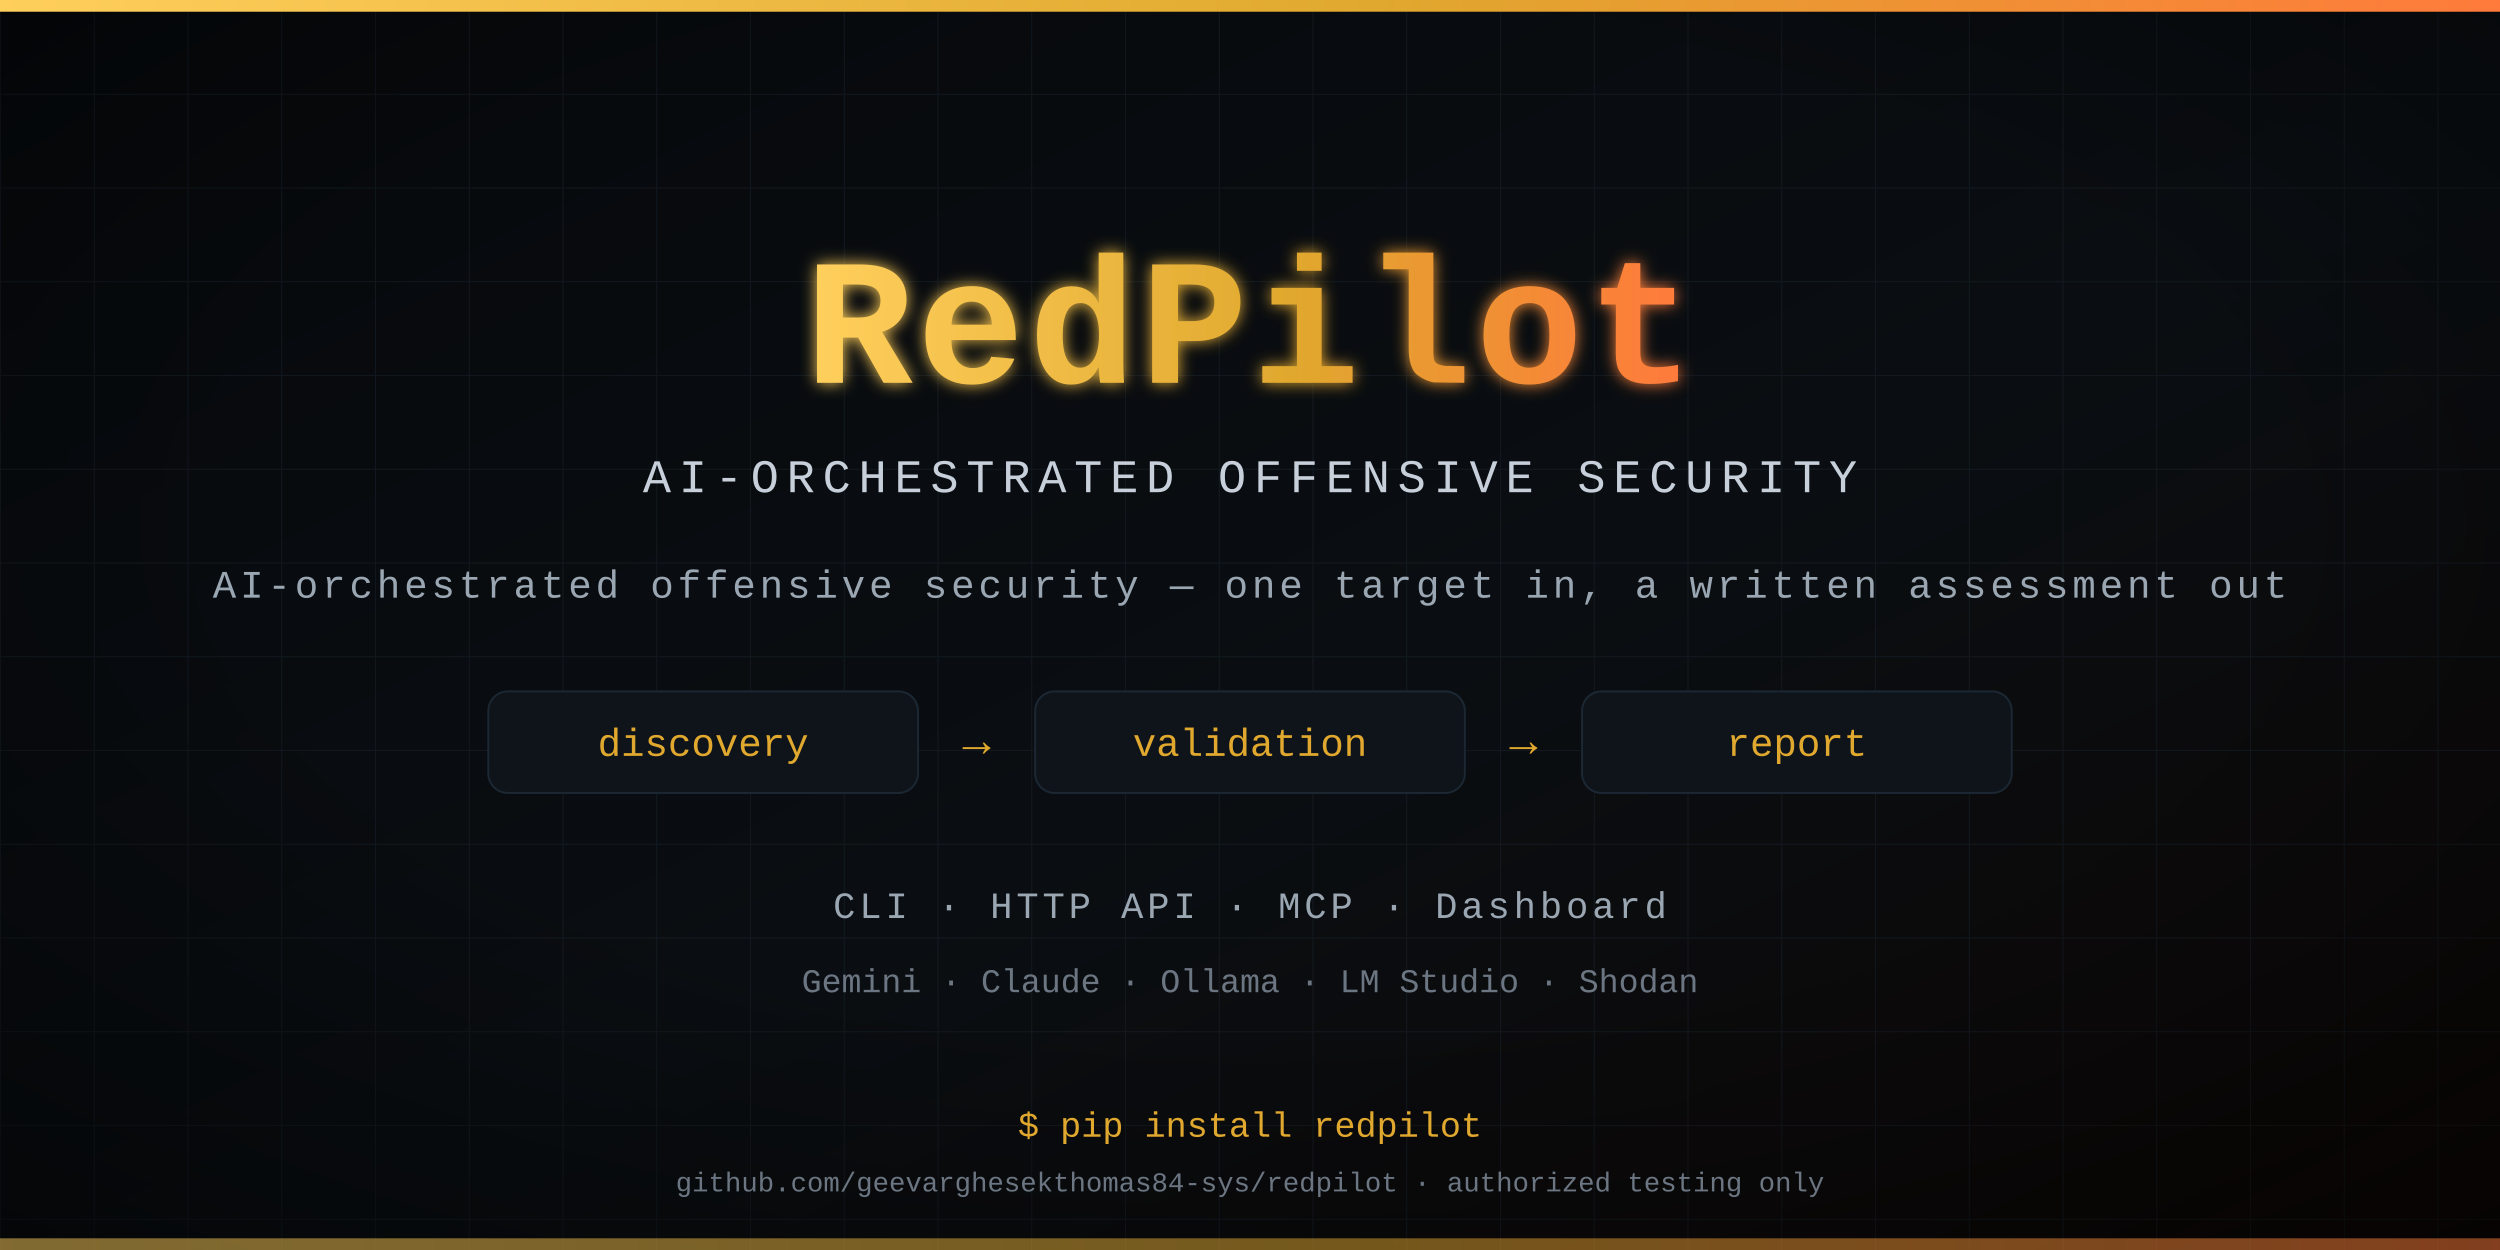
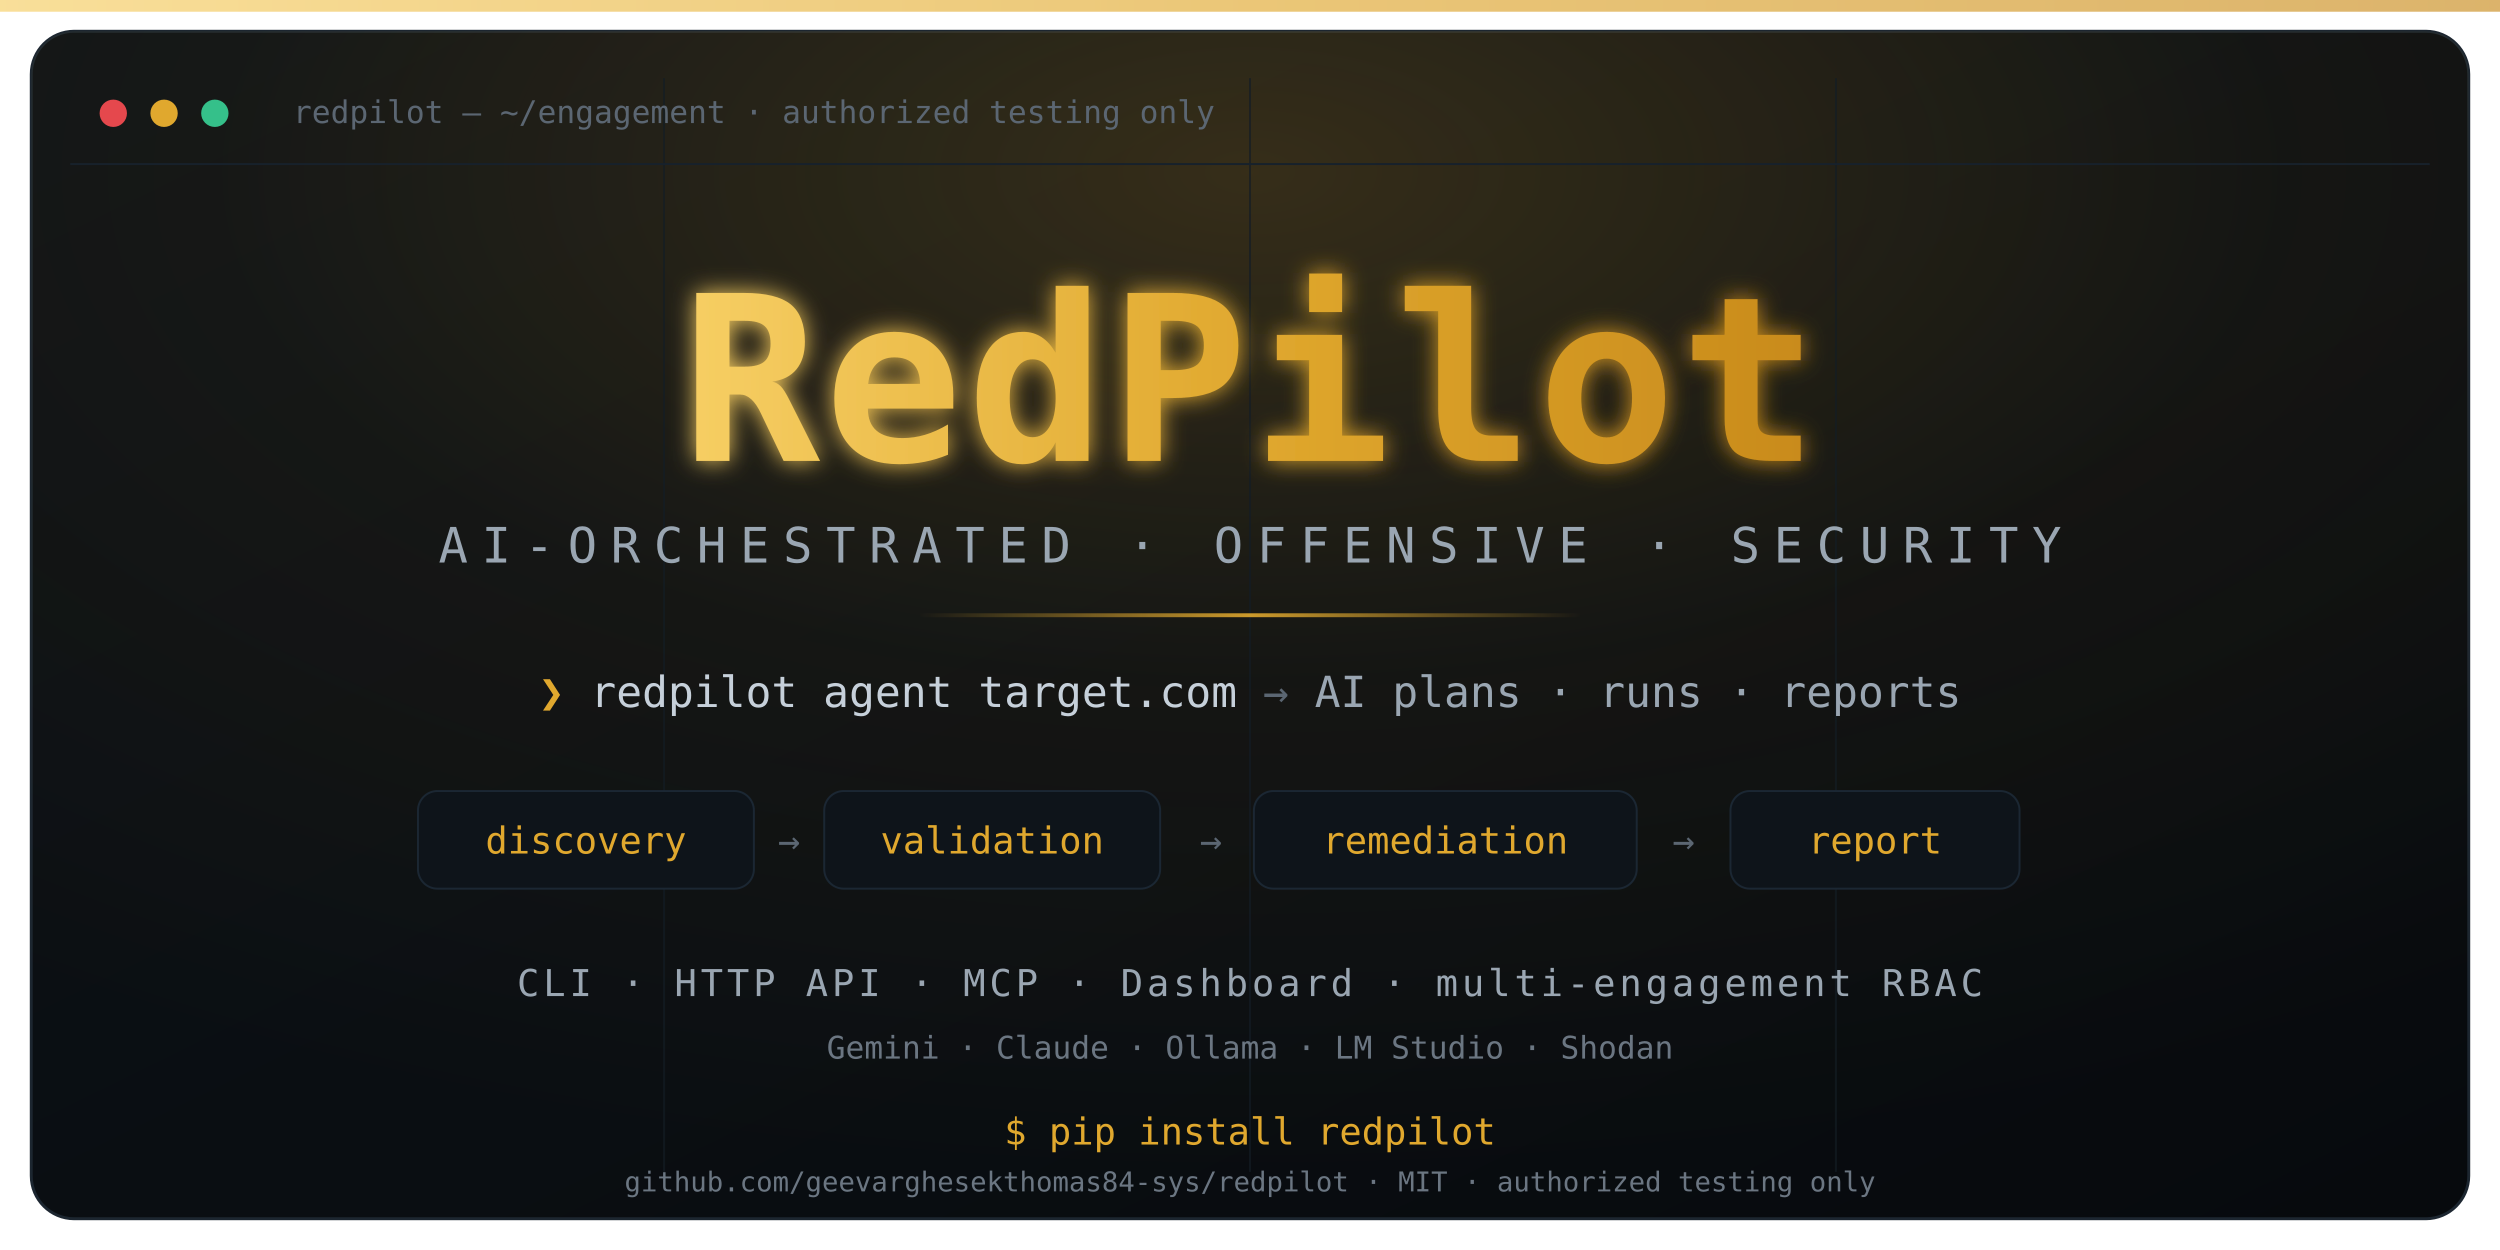
<svg xmlns="http://www.w3.org/2000/svg" width="1280" height="640" viewBox="0 0 1280 640" fill="none" role="img" aria-label="RedPilot — AI-orchestrated offensive security">
  <defs>
    <linearGradient id="bg" x1="0" y1="0" x2="1" y2="1">
-       <stop offset="0" stop-color="#06080b" />
+       <stop offset="0" stop-color="#0c1116" />
      <stop offset="0.55" stop-color="#0a0e12" />
-       <stop offset="1" stop-color="#0d0705" />
+       <stop offset="1" stop-color="#070a0d" />
    </linearGradient>
+     <radialGradient id="glow" cx="0.5" cy="0.12" r="0.85">
+       <stop offset="0" stop-color="#E0A82E" stop-opacity="0.20" />
+       <stop offset="0.5" stop-color="#E0A82E" stop-opacity="0.05" />
+       <stop offset="1" stop-color="#E0A82E" stop-opacity="0" />
+     </radialGradient>
    <linearGradient id="amber" x1="0" y1="0" x2="1" y2="0">
-       <stop offset="0" stop-color="#ffcf5c" />
-       <stop offset="0.55" stop-color="#E0A82E" />
-       <stop offset="1" stop-color="#ff7a3b" />
+       <stop offset="0" stop-color="#F6CE63" />
+       <stop offset="0.5" stop-color="#E0A82E" />
+       <stop offset="1" stop-color="#C98B1C" />
    </linearGradient>
-     <pattern id="grid" width="48" height="48" patternUnits="userSpaceOnUse">
-       <path d="M48 0H0V48" fill="none" stroke="#1b2733" stroke-width="1" stroke-opacity="0.45" />
-     </pattern>
-     <radialGradient id="vig" cx="0.5" cy="0.42" r="0.8">
-       <stop offset="0.5" stop-color="#000000" stop-opacity="0" />
-       <stop offset="1" stop-color="#000000" stop-opacity="0.6" />
-     </radialGradient>
-     <filter id="glow" x="-20%" y="-20%" width="140%" height="140%">
-       <feGaussianBlur stdDeviation="4" result="b" />
+     <linearGradient id="rule" x1="0" y1="0" x2="1" y2="0">
+       <stop offset="0" stop-color="#E0A82E" stop-opacity="0" />
+       <stop offset="0.5" stop-color="#E0A82E" stop-opacity="0.9" />
+       <stop offset="1" stop-color="#E0A82E" stop-opacity="0" />
+     </linearGradient>
+     <filter id="soft" x="-20%" y="-20%" width="140%" height="140%">
+       <feGaussianBlur stdDeviation="6" result="b" />
      <feMerge>
        <feMergeNode in="b" />
        <feMergeNode in="SourceGraphic" />
      </feMerge>
    </filter>
+     <style>
+       .mono { font-family: 'JetBrains Mono','DejaVu Sans Mono','Courier New',monospace; }
+       .wm   { font-family: 'JetBrains Mono','DejaVu Sans Mono','Courier New',monospace; font-weight: 800; }
+     </style>
  </defs>
-   <rect width="1280" height="640" fill="url(#bg)" />
-   <rect width="1280" height="640" fill="url(#grid)" />
-   <rect width="1280" height="640" fill="url(#vig)" />
-   <rect x="0" y="0" width="1280" height="6" fill="url(#amber)" />
-   <rect x="0" y="634" width="1280" height="6" fill="url(#amber)" opacity="0.5" />
-   <text class="m" x="640" y="196" font-family="'JetBrains Mono','Courier New',monospace" font-weight="800" font-size="92" fill="url(#amber)" filter="url(#glow)" text-anchor="middle" letter-spacing="2">RedPilot</text>
-   <text x="640" y="252" font-family="'JetBrains Mono','Courier New',monospace" font-size="24" fill="#c7d0da" text-anchor="middle" letter-spacing="4">AI-ORCHESTRATED OFFENSIVE SECURITY</text>
-   <text x="640" y="306" font-family="'JetBrains Mono','Courier New',monospace" font-size="20" fill="#9AA6B2" text-anchor="middle" letter-spacing="2">AI-orchestrated offensive security — one target in, a written assessment out</text>
-   <g font-family="'JetBrains Mono','Courier New',monospace" font-size="20" text-anchor="middle">
-     <g transform="translate(360,380)">
-       <rect x="-110" y="-26" width="220" height="52" rx="10" fill="#0e141a" stroke="#1b2733" />
+   <rect x="16" y="16" width="1248" height="608" rx="22" fill="url(#bg)" stroke="#1c2630" stroke-width="1.5" />
+   <rect x="16" y="16" width="1248" height="608" rx="22" fill="url(#glow)" />
+   <rect x="0" y="0" width="1280" height="6" fill="url(#amber)" opacity="0.65" />
+   <g stroke="#131c24" stroke-width="1" opacity="0.7">
+     <line x1="340" y1="40" x2="340" y2="600" />
+     <line x1="640" y1="40" x2="640" y2="600" />
+     <line x1="940" y1="40" x2="940" y2="600" />
+   </g>
+   <g>
+     <circle cx="58" cy="58" r="7" fill="#E5484D" />
+     <circle cx="84" cy="58" r="7" fill="#E0A82E" />
+     <circle cx="110" cy="58" r="7" fill="#35C08A" />
+     <text x="150" y="63" class="mono" font-size="16" fill="#5B6672">redpilot — ~/engagement · authorized testing only</text>
+   </g>
+   <line x1="36" y1="84" x2="1244" y2="84" stroke="#17212b" />
+   <text x="640" y="236" text-anchor="middle" class="wm" font-size="118" letter-spacing="2" fill="url(#amber)" filter="url(#soft)">RedPilot</text>
+   <text x="640" y="288" text-anchor="middle" class="mono" font-size="25" letter-spacing="7" fill="#9AA6B2">AI-ORCHESTRATED · OFFENSIVE · SECURITY</text>
+   <rect x="470" y="314" width="340" height="2" fill="url(#rule)" />
+   <text x="640" y="362" text-anchor="middle" class="mono" font-size="22" fill="#C6D0DA">
+     <tspan fill="#E0A82E">❯</tspan>  redpilot agent target.com  <tspan fill="#5B6672">→</tspan>
+     <tspan fill="#9AA6B2">AI plans · runs · reports</tspan>
+   </text>
+   <g class="mono" font-size="19" text-anchor="middle">
+     <g transform="translate(300,430)">
+       <rect x="-86" y="-25" width="172" height="50" rx="10" fill="#0e141a" stroke="#1b2733" />
      <text y="7" fill="#E0A82E">discovery</text>
    </g>
-     <text x="500" y="387" fill="#E0A82E" font-size="24">→</text>
-     <g transform="translate(640,380)">
-       <rect x="-110" y="-26" width="220" height="52" rx="10" fill="#0e141a" stroke="#1b2733" />
+     <text x="404" y="437" fill="#5B6672">→</text>
+     <g transform="translate(508,430)">
+       <rect x="-86" y="-25" width="172" height="50" rx="10" fill="#0e141a" stroke="#1b2733" />
      <text y="7" fill="#E0A82E">validation</text>
    </g>
-     <text x="780" y="387" fill="#E0A82E" font-size="24">→</text>
-     <g transform="translate(920,380)">
-       <rect x="-110" y="-26" width="220" height="52" rx="10" fill="#0e141a" stroke="#1b2733" />
+     <text x="620" y="437" fill="#5B6672">→</text>
+     <g transform="translate(740,430)">
+       <rect x="-98" y="-25" width="196" height="50" rx="10" fill="#0e141a" stroke="#1b2733" />
+       <text y="7" fill="#E0A82E">remediation</text>
+     </g>
+     <text x="862" y="437" fill="#5B6672">→</text>
+     <g transform="translate(960,430)">
+       <rect x="-74" y="-25" width="148" height="50" rx="10" fill="#0e141a" stroke="#1b2733" />
      <text y="7" fill="#E0A82E">report</text>
    </g>
  </g>
-   <g font-family="'JetBrains Mono','Courier New',monospace" font-size="19" text-anchor="middle" fill="#9AA6B2">
-     <text x="640" y="470" letter-spacing="2">CLI  ·  HTTP API  ·  MCP  ·  Dashboard</text>
-     <text x="640" y="508" fill="#6b7682" font-size="17">Gemini · Claude · Ollama · LM Studio · Shodan</text>
+   <g class="mono" text-anchor="middle">
+     <text x="640" y="510" font-size="19" letter-spacing="2" fill="#9AA6B2">CLI  ·  HTTP API  ·  MCP  ·  Dashboard  ·  multi-engagement RBAC</text>
+     <text x="640" y="542" font-size="16" fill="#6b7682">Gemini · Claude · Ollama · LM Studio · Shodan</text>
  </g>
-   <text x="640" y="582" font-family="'JetBrains Mono','Courier New',monospace" font-size="18" fill="#E0A82E" text-anchor="middle">$ pip install redpilot</text>
-   <text x="640" y="610" font-family="'JetBrains Mono','Courier New',monospace" font-size="14" fill="#6b7682" text-anchor="middle">github.com/geevarghesekthomas84-sys/redpilot · authorized testing only</text>
+   <text x="640" y="586" text-anchor="middle" class="mono" font-size="19" fill="#E0A82E">$ pip install redpilot</text>
+   <text x="640" y="610" text-anchor="middle" class="mono" font-size="14" fill="#6b7682">github.com/geevarghesekthomas84-sys/redpilot · MIT · authorized testing only</text>
</svg>
